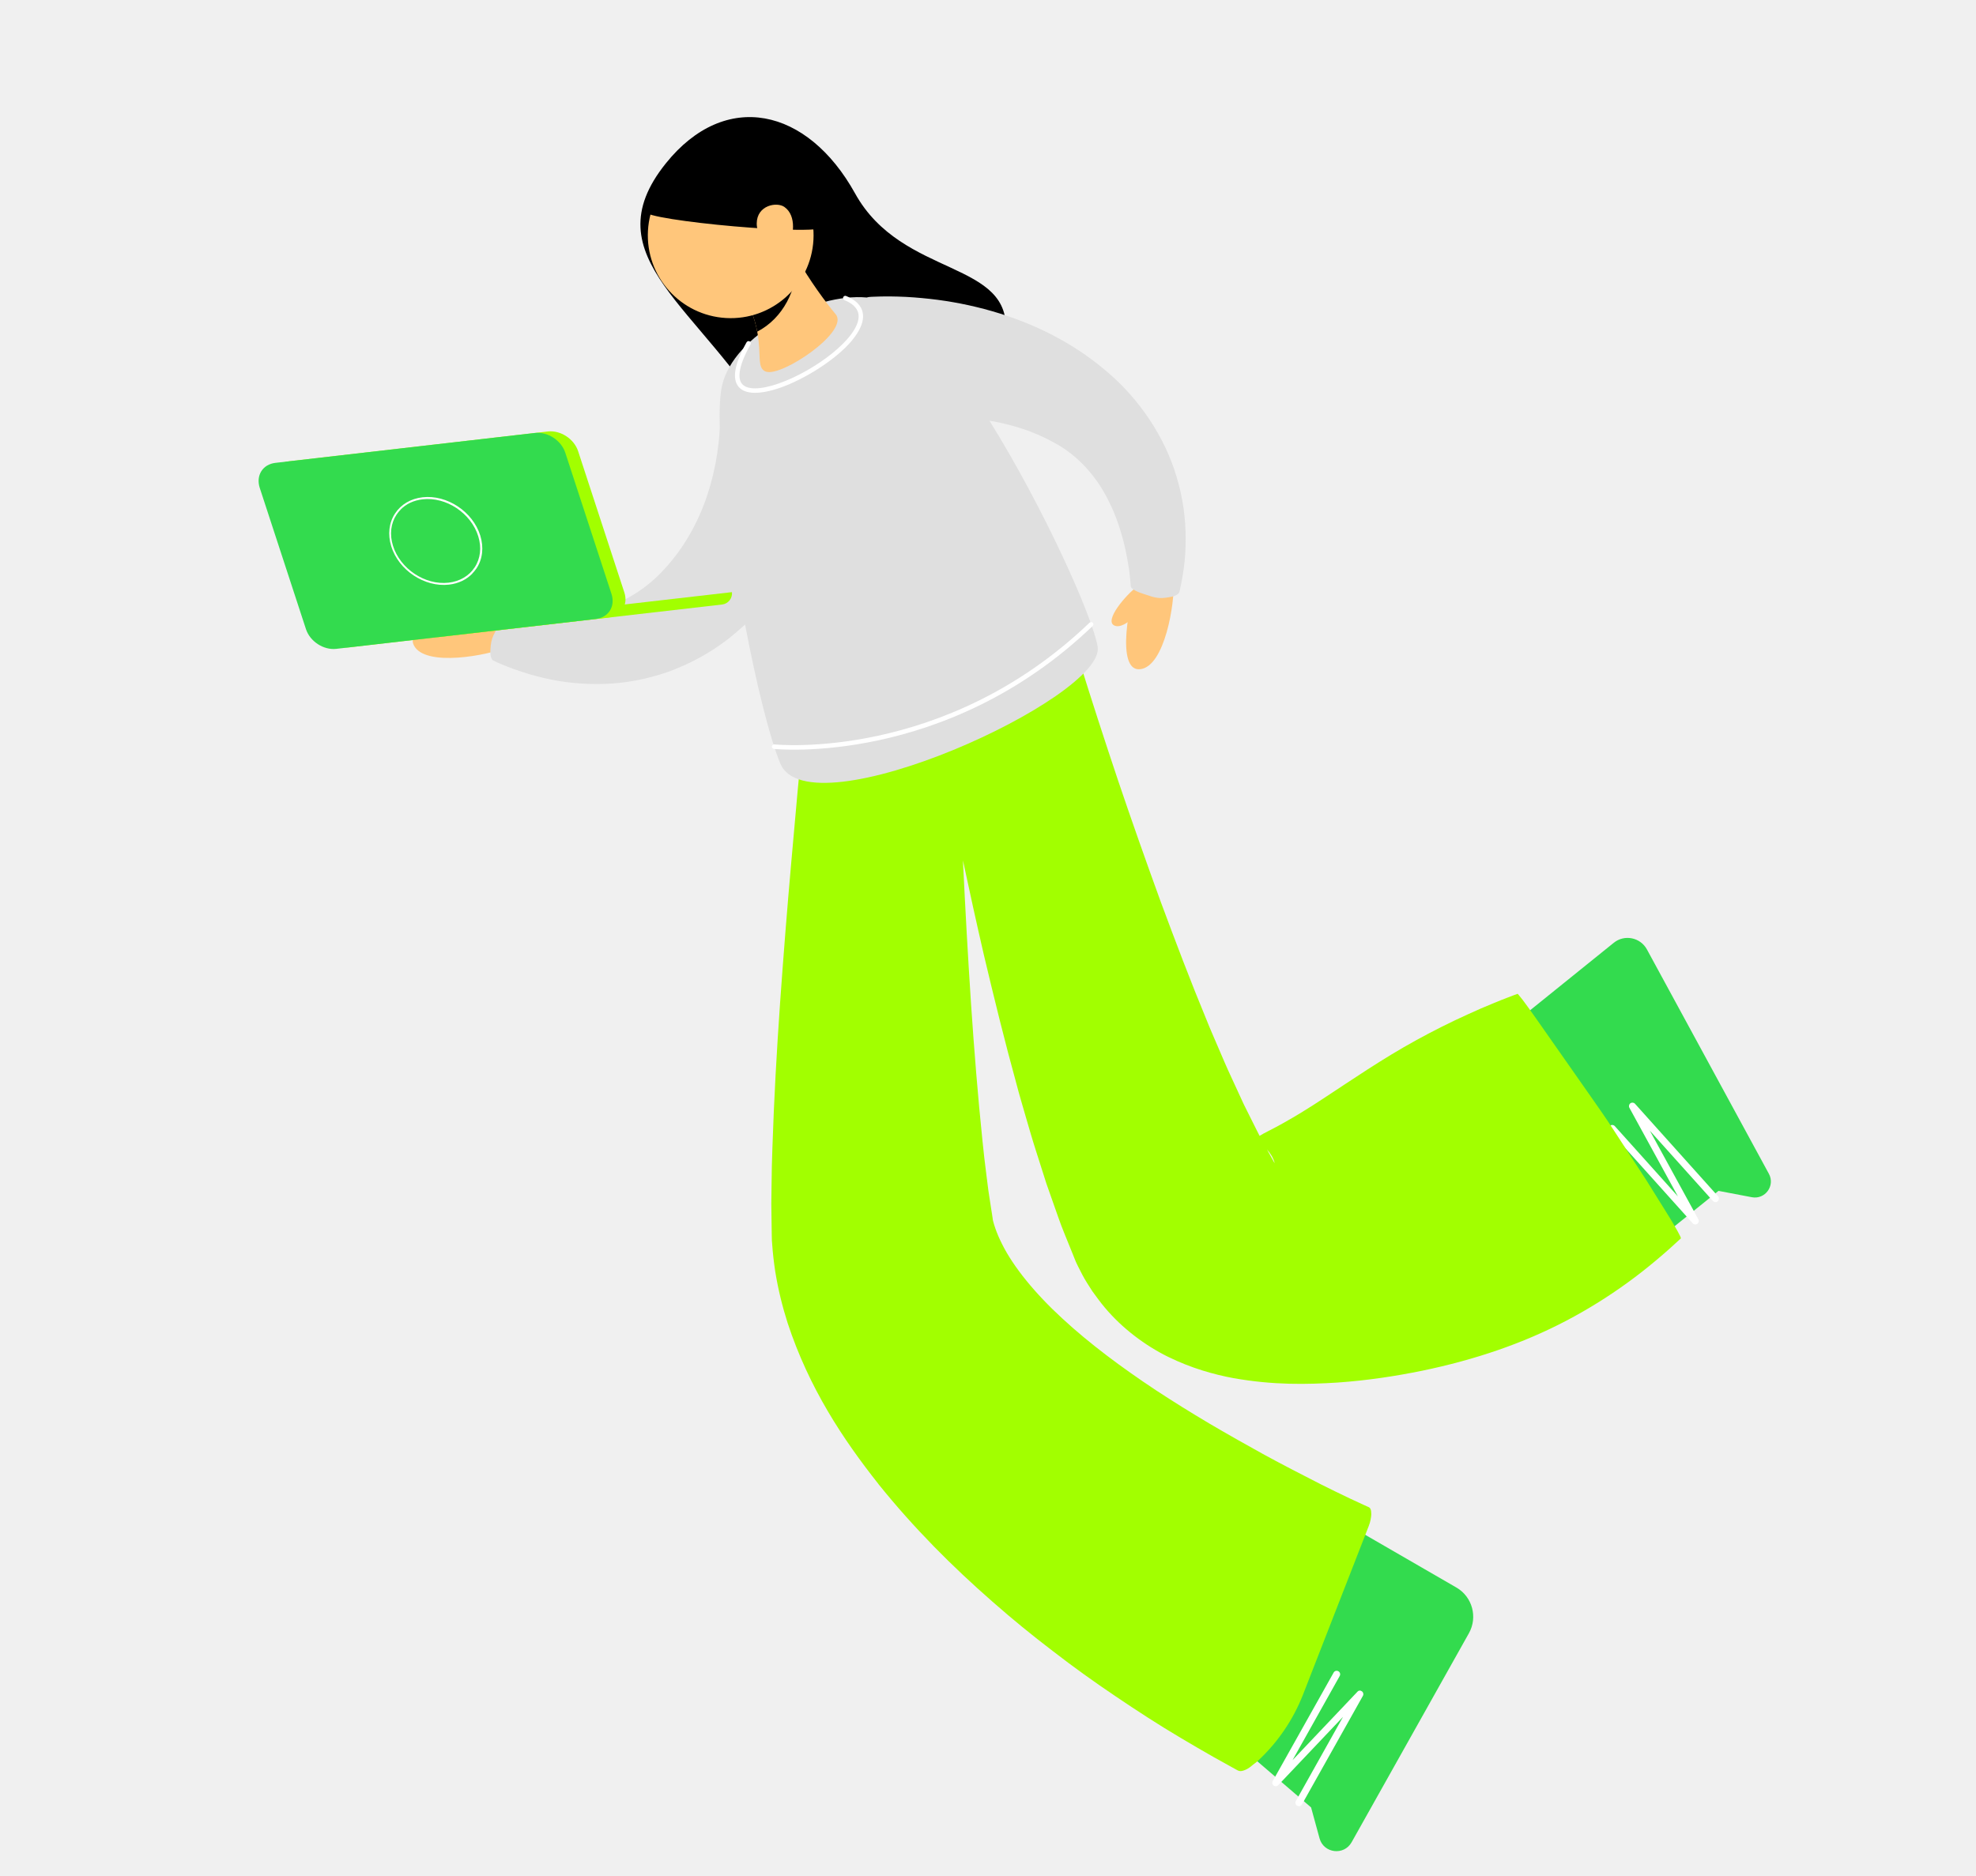
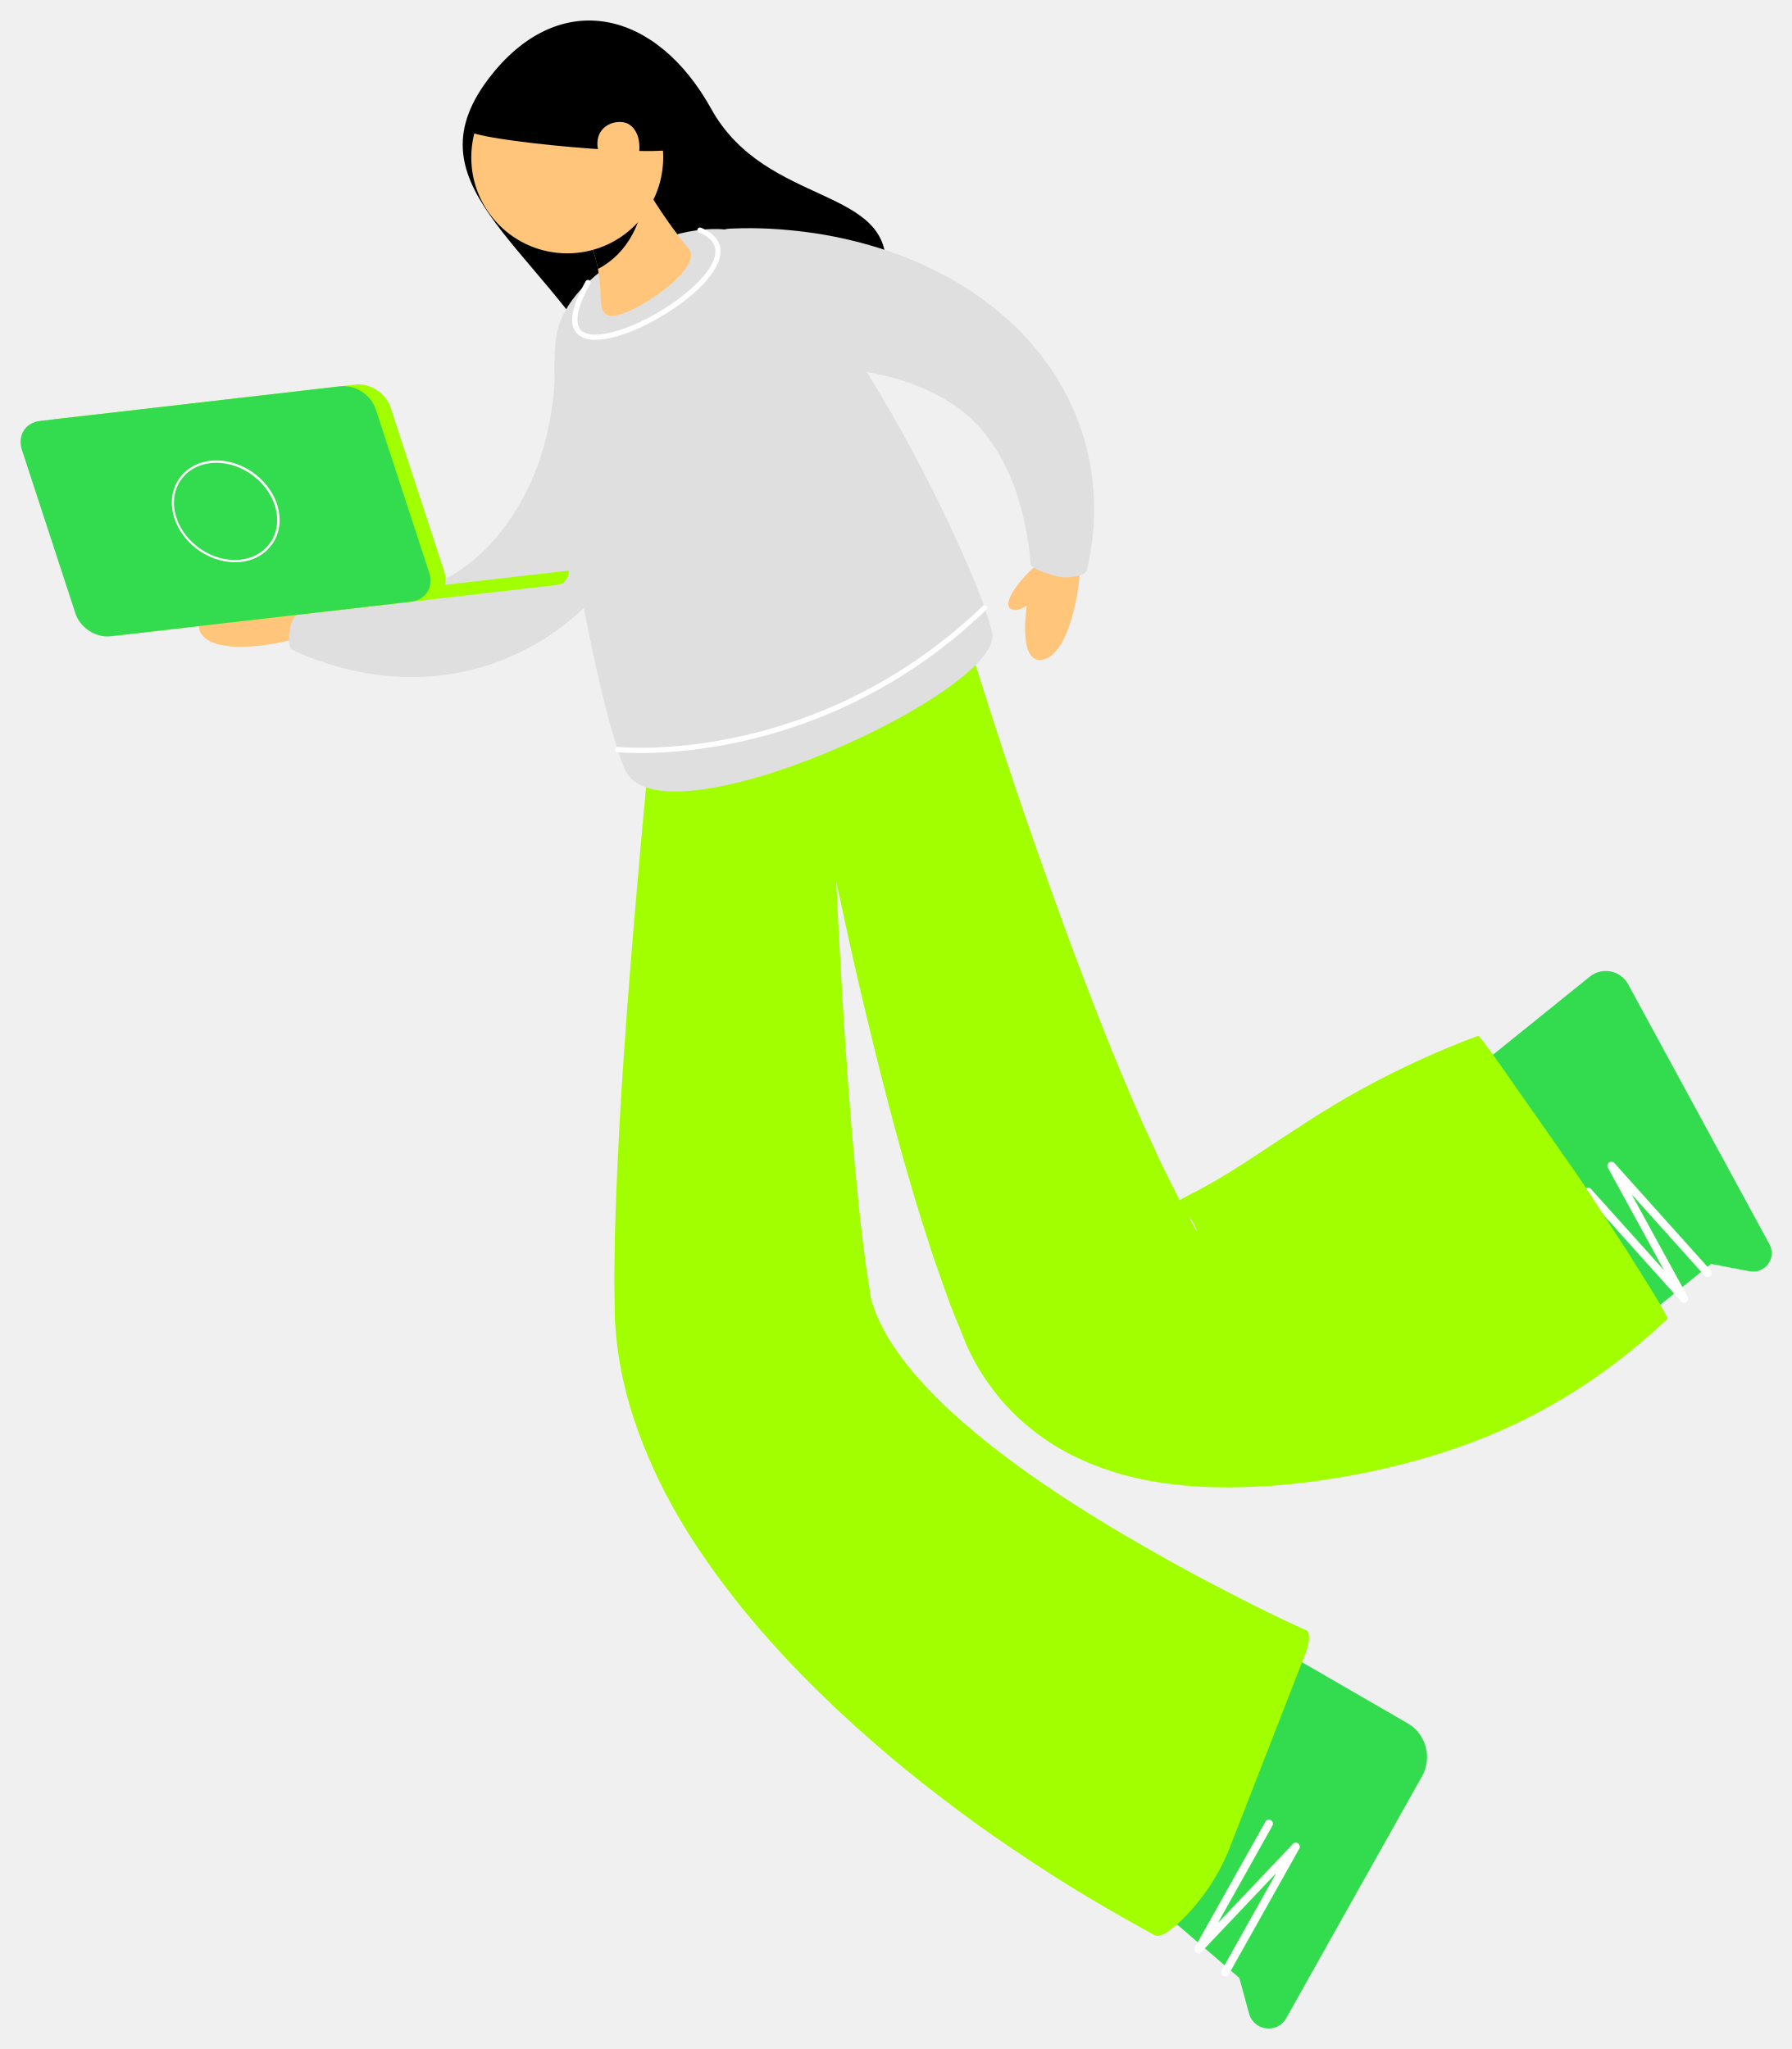
- <svg xmlns="http://www.w3.org/2000/svg" width="672" height="638" viewBox="0 0 672 638" fill="none">
+ <svg xmlns="http://www.w3.org/2000/svg" width="526.3" height="601.9" viewBox="81.9 33.8 526.3 601.9" fill="none">
  <path d="M226.439 55.569C246.66 30.392 274.597 36.598 290.778 65.766C306.917 94.938 344.725 88.122 341.933 113.87C339.164 139.637 286.265 186.205 262.487 145.233C238.709 104.262 200.584 87.774 226.439 55.569Z" fill="black" />
  <path d="M387.468 195.773C383.867 203.99 379.312 228.651 387.788 227.632C396.243 226.637 399.562 204.646 399.08 198.273C398.598 191.899 387.445 195.753 387.445 195.753L387.468 195.773Z" fill="#FFC67B" />
  <path d="M386.633 199.599C383.16 202.1 375.286 211.136 378.999 212.79C382.712 214.444 389.447 206.219 390.785 203.474C392.146 200.748 386.633 199.599 386.633 199.599Z" fill="#FFC67B" />
  <path d="M170.628 208.443C161.683 207.81 136.94 211.822 140.728 219.477C144.516 227.132 166.334 222.824 172.172 220.24C178.01 217.655 170.628 208.443 170.628 208.443Z" fill="#FFC67B" />
  <path d="M172.292 211.104C169.81 207.607 160.815 199.688 159.141 203.425C157.486 207.138 165.667 213.876 168.393 215.237C171.119 216.598 172.268 211.085 172.268 211.085L172.292 211.104Z" fill="#FFC67B" />
  <path d="M506 355.235L548.819 320.687C552.446 317.757 557.844 318.851 560.08 322.939L601.572 399.282C603.76 403.33 600.294 408.095 595.768 407.24L584.429 405.083L563.612 421.852L506.004 355.278L506 355.235Z" fill="#33DB4E" />
  <path d="M577.394 416.147C577.748 415.763 577.845 415.209 577.582 414.756L561.086 384.618L582.534 408.516C582.973 408.995 583.719 409.051 584.198 408.611C584.633 408.176 584.733 407.426 584.293 406.947L556.038 375.456C555.646 375.016 554.963 374.932 554.476 375.285C553.988 375.639 553.837 376.307 554.128 376.822L570.624 406.96L549.176 383.063C548.737 382.584 547.991 382.528 547.512 382.967C547.038 383.45 546.977 384.153 547.417 384.631L575.672 416.122C576.064 416.562 576.747 416.646 577.234 416.293C577.273 416.246 577.355 416.194 577.394 416.147Z" fill="white" />
  <path d="M462.861 521.252L495.29 540.006C500.718 543.143 502.605 550.074 499.557 555.537L459.659 626.648C457.051 631.284 450.152 630.426 448.751 625.319L445.877 614.808L418.601 591.405L462.885 521.271L462.861 521.252Z" fill="#33DB4E" />
  <path d="M298.719 504.765C286.716 489.591 275.174 472.26 267.841 449.981C266.067 444.411 264.613 438.548 263.635 432.441C263.177 429.374 262.802 426.255 262.594 423.075L262.502 421.931L262.483 421.084L262.449 419.433L262.401 416.107L262.309 409.498L262.392 403.112C262.422 398.82 262.528 394.63 262.68 390.479C263.22 373.816 264.148 357.549 265.277 341.328C266.429 325.126 267.699 309.021 269.127 292.966C270.527 276.848 271.967 260.922 273.622 244.735C274.888 231.874 285.56 221.646 298.822 221.26C305.398 221.062 311.458 223.331 316.155 227.217C317.793 217.867 324.474 209.756 334.144 206.746C347.934 202.476 362.525 210.187 366.812 223.953L366.904 224.226C371.14 237.91 375.692 251.933 380.304 265.688C384.964 279.482 389.812 293.192 394.756 306.784C399.783 320.323 404.891 333.811 410.334 346.94C411.645 350.27 413.092 353.435 414.461 356.694C415.85 359.93 417.219 363.189 418.681 366.287L423.013 375.695L427.499 384.674C427.775 385.256 428.07 385.814 428.365 386.372C429.772 385.427 432.961 383.999 436.462 381.995C440.526 379.74 445.243 376.831 450.064 373.652C459.811 367.26 470.262 360.057 481.533 353.884C487.166 350.775 493.032 347.818 499.073 345.082C502.07 343.695 505.137 342.366 508.214 341.123C509.761 340.49 511.266 339.861 512.799 339.295L515.043 338.44L516.114 338.05C516.114 338.05 516.743 338.684 517.771 340.04L519.608 342.535L522.391 346.437L541.649 373.927L544.417 377.896C545.763 379.83 547.09 381.787 548.378 383.792L559.992 401.617L566.494 412.049L568.077 414.612C568.622 415.494 568.678 415.619 568.992 416.154L570.545 418.851C571.365 420.315 571.706 421.108 571.632 421.246L570.395 422.37L568.021 424.544C566.444 425.986 564.855 427.298 563.27 428.653C560.097 431.321 556.867 433.863 553.557 436.261C546.918 441.081 539.95 445.432 532.605 449.277C517.896 456.991 501.642 462.53 483.662 466.259C474.637 468.095 465.204 469.558 454.828 470.287C444.443 470.93 433.173 471.205 419.479 468.782C412.647 467.504 405.121 465.38 397.319 461.565C389.492 457.73 381.636 451.852 375.656 444.698C374.174 442.93 372.837 441.083 371.499 439.235C370.314 437.394 369.059 435.495 368.09 433.632L366.658 430.836L365.999 429.465L365.687 428.734L364.5 425.783C362.957 421.866 361.185 417.842 359.893 414.052L355.857 402.59L352.278 391.344C351.054 387.57 350.01 383.864 348.923 380.163C347.88 376.457 346.726 372.741 345.769 369.027C341.685 354.24 338.088 339.534 334.601 324.84C332.116 314.094 329.765 303.379 327.481 292.678C328.26 309.036 329.169 325.381 330.241 341.622C331.301 357.299 332.552 372.935 334.134 388.168C334.516 392.004 334.956 395.77 335.43 399.445L336.137 405.013L336.951 410.352L337.366 412.988L337.562 414.297L337.65 414.963C337.65 414.963 337.714 415.174 337.727 415.303C337.938 416.11 338.172 416.935 338.474 417.776C339.057 419.481 339.849 421.318 340.799 423.204C344.638 430.941 352.027 440.001 361.274 448.483C370.53 457.052 381.507 465.209 393.16 472.929C399.006 476.766 405.039 480.518 411.193 484.171C417.366 487.801 423.641 491.355 429.998 494.857C436.35 498.317 442.843 501.653 449.264 504.931C452.494 506.547 455.744 508.139 458.965 509.668L463.758 511.89L464.943 512.424C465.333 512.625 465.753 512.692 465.992 513.125C466.124 513.352 466.212 513.582 466.27 513.947C466.324 514.268 466.328 514.746 466.347 515.158C466.273 515.731 466.293 516.143 466.111 516.945C465.969 517.699 465.805 518.238 465.425 519.234L443.09 576.535C439.823 584.828 434.712 592.521 427.757 598.983C426.921 599.763 426.3 600.086 425.701 600.624C425.062 601.211 424.644 601.383 424.114 601.741C423.223 602.199 422.402 602.477 421.79 602.451C421.135 602.429 420.684 602.061 420.18 601.806L418.682 600.976L412.83 597.728C408.999 595.541 405.211 593.35 401.461 591.111C393.967 586.677 386.658 581.92 379.447 577.044C372.192 572.173 365.088 567.069 358.107 561.669C351.087 556.317 344.195 550.713 337.464 544.766C323.945 532.944 310.894 519.921 298.747 504.827L298.719 504.765ZM433.449 395.683C433.449 395.683 433.46 395.573 433.456 395.53C433.443 395.401 433.406 395.252 433.35 395.127C433.262 394.897 433.152 394.45 432.969 394.142C432.821 393.743 432.586 393.353 432.327 392.943C431.933 392.264 431.41 391.598 430.871 390.999C431.265 391.678 431.64 392.381 432.039 393.103L433.178 395.144L433.469 395.66L433.449 395.683Z" fill="#A2FF00" />
  <path d="M166.907 223.242C166.7 222.479 166.733 221.279 166.902 219.477C167.062 218.024 167.5 216.522 168.301 215.158L169.882 212.453C170.755 210.951 171.489 210.007 172.006 209.52C172.558 208.943 172.953 208.751 173.282 208.784L175.231 209.112C176.558 209.328 177.901 209.477 179.22 209.607C181.901 209.862 184.589 209.964 187.216 209.898C192.514 209.762 197.659 209.184 202.421 207.816C212.005 205.25 219.913 200.282 226.048 193.467C232.453 186.515 237.384 177.883 240.466 168.607C242.027 163.945 243.178 159.106 243.913 154.244C244.28 151.813 244.557 149.347 244.709 146.937C244.753 146.498 244.733 146.086 244.777 145.646C244.603 139.525 244.827 134.561 245.525 131.291C249.415 113.728 277.221 99.593 294.752 101.198C294.963 101.134 295.155 101.093 295.39 101.047C295.927 100.972 296.405 100.968 296.903 100.94L299.789 100.848C301.68 100.812 303.531 100.824 305.344 100.883C308.988 100.976 312.588 101.271 316.152 101.656C323.306 102.445 330.366 103.831 337.29 105.818C351.162 109.812 364.523 116.317 375.814 125.88C387.369 135.46 396.189 148.622 400.226 162.5C402.286 169.413 403.252 176.5 403.221 183.404C403.22 186.887 403.037 190.301 402.525 193.683C402.28 195.384 402.012 197.065 401.658 198.755L401.107 201.313C400.997 201.737 400.624 202.145 399.854 202.504C399.195 202.875 398 203.125 396.28 203.339C394.819 203.529 393.241 203.425 391.735 202.944L388.765 201.977C387.168 201.461 386.093 200.937 385.533 200.558C384.858 200.124 384.609 199.801 384.555 199.48L384.401 197.492C384.287 196.132 384.111 194.8 383.935 193.468C383.516 190.789 383.034 188.137 382.427 185.542C381.152 180.379 379.529 175.447 377.322 170.987C372.989 162.015 366.57 154.818 358.185 150.407C351.572 146.735 344.154 144.383 336.495 143.1C355 172.864 371.441 209.451 373.288 219.912C376.334 237.175 275.011 283.411 265.331 259.647C261.613 250.504 257.179 232.421 253.385 212.445C251.388 214.255 249.344 216.027 247.201 217.677C241.215 222.279 234.413 225.896 227.336 228.495C220.227 230.989 212.857 232.398 205.653 232.637C198.45 232.876 191.392 232.165 184.702 230.568C181.357 229.769 178.082 228.79 174.899 227.648C173.317 227.066 171.712 226.464 170.141 225.772C169.345 225.437 168.57 225.079 167.77 224.702C167.38 224.501 167.074 224.053 166.902 223.199L166.907 223.242Z" fill="#DFDFDF" />
  <path d="M289.956 115.565C284.424 122.321 273.573 128.997 265.455 131.852C258.47 134.29 253.39 134.209 251.191 131.576C248.873 128.847 249.802 123.747 253.905 116.416C254.11 116.069 254.595 115.912 254.942 116.117C255.312 116.341 255.446 116.807 255.241 117.154C250.566 125.522 251.095 129.082 252.355 130.59C254.106 132.657 258.695 132.613 264.94 130.402C277.055 126.147 291.846 115.094 292.007 107.742C292.049 105.321 290.444 103.413 287.177 102.085C286.792 101.927 286.596 101.489 286.753 101.104C286.911 100.718 287.348 100.522 287.734 100.679C292.611 102.653 293.581 105.626 293.514 107.788C293.452 110.232 292.087 112.915 289.932 115.546L289.956 115.565Z" fill="white" />
  <path d="M371.663 212.849C371.663 212.849 371.624 212.896 371.605 212.92C321.788 260.705 263.777 254.819 263.204 254.746C262.764 254.702 262.486 254.316 262.51 253.9C262.577 253.48 262.939 253.183 263.355 253.207C263.928 253.28 321.232 259.062 370.537 211.807C370.856 211.514 371.315 211.534 371.627 211.829C371.896 212.129 371.916 212.541 371.663 212.849Z" fill="white" />
  <path d="M260.624 126.437C265.934 128.172 289.034 112.677 284.191 106.891C280.755 102.771 275.366 95.427 271.145 88.011C269.428 84.983 267.884 81.936 266.73 79.091L250.372 95.829C254.796 102.659 256.688 108.326 257.531 112.857C259.027 120.893 257.23 125.36 260.628 126.48L260.624 126.437Z" fill="#FFC67B" />
  <path d="M257.521 112.813C266.194 108.313 271.238 98.624 271.135 87.967C269.419 84.939 267.875 81.892 266.721 79.047L250.363 95.785C254.787 102.615 256.678 108.282 257.521 112.813Z" fill="black" />
  <path d="M276.636 81.604C277.503 66.063 265.609 52.762 250.068 51.897C234.527 51.031 221.226 62.928 220.358 78.469C219.49 94.011 231.385 107.311 246.926 108.177C262.466 109.042 275.768 97.145 276.636 81.604Z" fill="#FFC67B" />
  <path d="M264.976 50.77C258.584 44.506 234.323 35.648 219.545 71.973C218.353 74.878 280.464 80.834 281.285 76.834C283.365 66.461 272.163 57.803 264.976 50.77Z" fill="black" />
  <path d="M266.739 70.383C264.166 68.593 257.407 69.789 257.35 75.999C257.293 82.209 265.632 87.69 267.478 84.807C270.114 80.669 270.997 73.354 266.763 70.402L266.739 70.383Z" fill="#FFC67B" />
  <path d="M442.591 613.986C442.591 613.986 442.726 613.821 442.785 613.749L463.493 576.855C463.791 576.347 463.66 575.685 463.166 575.321C462.673 574.956 462.084 574.949 461.614 575.475L439.569 598.723L455.614 570.087C455.927 569.512 455.725 568.792 455.149 568.479C454.574 568.166 453.873 568.345 453.541 568.944L432.833 605.838C432.535 606.347 432.666 607.008 433.16 607.373C433.61 607.742 434.3 607.673 434.692 607.242L456.737 583.994L440.692 612.63C440.38 613.206 440.582 613.926 441.157 614.238C441.642 614.516 442.217 614.394 442.595 614.03L442.591 613.986Z" fill="white" />
  <path d="M118.708 220.207L207.011 210.034C211.337 209.538 213.701 205.732 212.324 201.515L196.616 153.492C195.239 149.275 190.632 146.295 186.325 146.768L98.022 156.941C93.696 157.438 91.332 161.243 92.71 165.46L108.417 213.483C109.795 217.7 114.401 220.68 118.708 220.207Z" fill="#A2FF00" />
  <path d="M248.923 201.397C249.153 203.485 247.667 205.397 245.578 205.627L149.246 216.709C147.157 216.939 145.266 215.429 145.017 213.365L248.904 201.42L248.923 201.397Z" fill="#A2FF00" />
  <path d="M114.338 220.712L202.641 210.539C206.967 210.043 209.331 206.237 207.954 202.021L192.246 153.997C190.869 149.781 186.262 146.8 181.955 147.273L93.652 157.446C89.326 157.943 86.962 161.749 88.339 165.965L104.047 213.988C105.424 218.205 110.031 221.185 114.338 220.712Z" fill="#33DB4E" />
  <path d="M160.619 195.091C161.132 194.561 161.617 193.968 162.055 193.337C164.134 190.169 164.567 186.207 163.34 182.194C160.831 174.041 151.999 168.195 143.692 169.153C139.667 169.62 136.358 171.582 134.337 174.679C132.258 177.847 131.825 181.808 133.052 185.822C135.561 193.975 144.393 199.821 152.7 198.862C155.886 198.501 158.628 197.183 160.642 195.11L160.619 195.091ZM136.189 173.384C138.082 171.41 140.704 170.191 143.717 169.848C151.723 168.919 160.208 174.56 162.644 182.415C163.83 186.237 163.399 190.003 161.432 192.985C159.523 195.897 156.378 197.756 152.569 198.201C144.564 199.129 136.078 193.488 133.642 185.633C132.456 181.811 132.887 178.045 134.854 175.063C135.253 174.479 135.676 173.914 136.193 173.427L136.189 173.384Z" fill="white" />
</svg>
